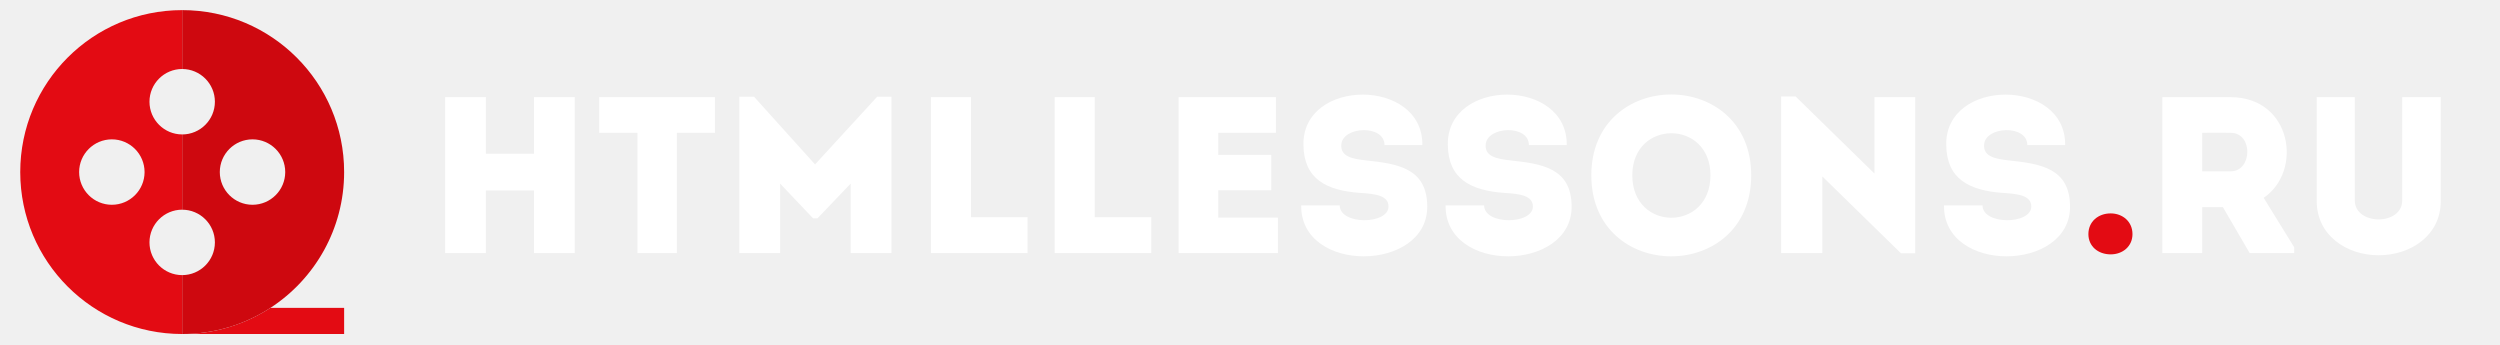
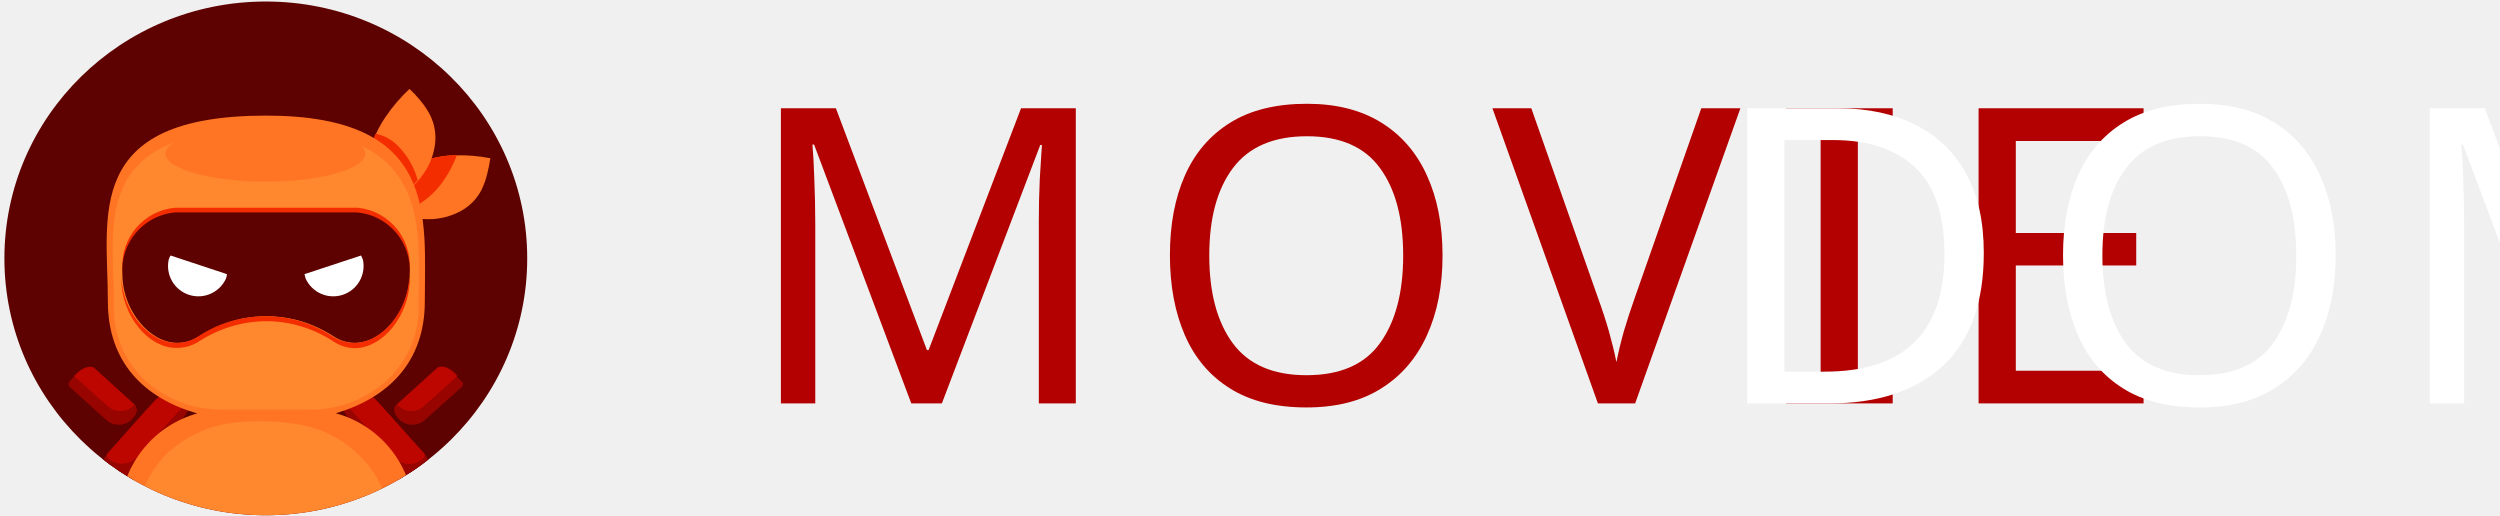
- <svg xmlns="http://www.w3.org/2000/svg" width="247" height="34" fill="none">
-   <path d="M18 33h16v-2.586h-7.277A15.924 15.924 0 0 1 18 33ZM18 27.182a3.236 3.236 0 0 1-3.232-3.232A3.236 3.236 0 0 1 18 20.716v-7.434a3.236 3.236 0 0 1-3.232-3.232A3.236 3.236 0 0 1 18 6.817V1C9.163 1 2 8.163 2 17s7.163 16 16 16v-5.818Zm-6.95-6.95A3.236 3.236 0 0 1 7.818 17a3.236 3.236 0 0 1 3.232-3.232A3.236 3.236 0 0 1 14.284 17a3.236 3.236 0 0 1-3.232 3.232Z" fill="#E30B13" />
-   <path d="M34 17c0-8.837-7.163-16-16-16v5.818a3.236 3.236 0 0 1 3.232 3.232A3.236 3.236 0 0 1 18 13.284v7.434a3.236 3.236 0 0 1 3.232 3.233A3.236 3.236 0 0 1 18 27.181V33c3.218 0 6.214-.95 8.723-2.586C31.103 27.56 34 22.618 34 17Zm-9.05-3.232A3.236 3.236 0 0 1 28.181 17a3.236 3.236 0 0 1-3.232 3.232A3.236 3.236 0 0 1 21.716 17a3.236 3.236 0 0 1 3.233-3.232Z" fill="#CE080F" />
-   <path d="M56.784 9.6h-4.026v5.588h-4.752V9.6H43.98V25h4.026v-6.182h4.752V25h4.026V9.6Zm6.198 3.52V25h3.894V13.12h3.762V9.6h-11.44v3.52h3.784Zm17.545 3.124L74.5 9.556h-1.452V25h4.026v-6.864l3.256 3.432h.44l3.278-3.432V25h4.026V9.556h-1.408l-6.138 6.688ZM95.935 9.6h-3.96V25h9.548v-3.542h-5.588V9.6Zm12.225 0h-3.96V25h9.548v-3.542h-5.588V9.6Zm17.9 0h-9.614V25h9.812v-3.498h-5.896v-2.706h5.236v-3.498h-5.236V13.12h5.698V9.6Zm6.306 10.692h-3.806c-.088 6.776 12.452 6.6 12.452.132 0-3.85-2.992-4.246-6.05-4.576-1.386-.154-2.53-.396-2.442-1.562.132-1.826 4.268-2.002 4.268.044h3.74c.088-6.644-11.88-6.644-11.748 0 .044 3.344 2.244 4.488 5.588 4.73 1.54.088 2.816.264 2.816 1.342 0 1.804-4.818 1.848-4.818-.11Zm14.265 0h-3.806c-.088 6.776 12.452 6.6 12.452.132 0-3.85-2.992-4.246-6.05-4.576-1.386-.154-2.53-.396-2.442-1.562.132-1.826 4.268-2.002 4.268.044h3.74c.088-6.644-11.88-6.644-11.748 0 .044 3.344 2.244 4.488 5.588 4.73 1.54.088 2.816.264 2.816 1.342 0 1.804-4.818 1.848-4.818-.11Zm26.388-2.97c0-10.648-15.796-10.648-15.796 0 0 10.67 15.796 10.67 15.796 0Zm-11.748 0c0-5.544 7.722-5.544 7.722 0 0 5.588-7.722 5.588-7.722 0Zm26.544 7.7h1.408V9.6h-4.026v7.546l-7.788-7.612h-1.43V25h4.07v-7.568l7.766 7.59Zm8.059-4.73h-3.806c-.088 6.776 12.452 6.6 12.452.132 0-3.85-2.992-4.246-6.05-4.576-1.386-.154-2.53-.396-2.442-1.562.132-1.826 4.268-2.002 4.268.044h3.74c.087-6.644-11.88-6.644-11.748 0 .044 3.344 2.244 4.488 5.588 4.73 1.54.088 2.816.264 2.816 1.342 0 1.804-4.818 1.848-4.818-.11Zm27.777-.748c3.894-2.64 2.794-9.922-3.256-9.944h-6.754V25h3.938v-4.532h2.046l2.64 4.532h4.4v-.572l-3.014-4.884Zm-3.256-2.618h-2.816V13.12c.924 0 1.892-.022 2.816 0 2.244.022 2.134 3.806 0 3.806Zm14.613 4.752c-1.144 0-2.354-.616-2.354-1.87V9.6h-3.762v10.274c0 3.388 2.97 5.346 6.116 5.346 3.168 0 6.138-1.958 6.138-5.346V9.6h-3.806v10.208c0 1.254-1.188 1.87-2.332 1.87Z" fill="#fff" />
-   <path d="M208.533 25.132c1.188 0 2.156-.792 2.156-2.002 0-1.232-.968-2.046-2.156-2.046-1.232 0-2.2.814-2.2 2.046 0 1.21.968 2.002 2.2 2.002Z" fill="#E30B13" />
+ <svg xmlns="http://www.w3.org/2000/svg" viewBox="0 0 164.78 34">
+   <defs>
+     <style>.cls-1{fill:none;}.cls-2{isolation:isolate;}.cls-3,.cls-7{fill:#5d0200;}.cls-4{clip-path:url(#clip-path);}.cls-5,.cls-8{fill:#ff7524;}.cls-6{fill:#f42d00;}.cls-7,.cls-8{mix-blend-mode:screen;}.cls-8{opacity:0.28;}.cls-9{fill:#fff;}.cls-10{font-size:27.25px;fill:#b30000;font-family:AA_American_Captain, AA American Captain;letter-spacing:0.07em;}</style>
+     <clipPath id="clip-path">
+       <ellipse class="cls-1" cx="17.52" cy="17.03" rx="17.23" ry="16.93" />
+     </clipPath>
+   </defs>
+   <g class="cls-2">
+     <g>
+       <ellipse class="cls-3" cx="17.52" cy="17.03" rx="17.23" ry="16.93" />
+       <g class="cls-4">
+         <path class="cls-5" d="M29.94,10.24a6.25,6.25,0,0,0-1.66.26,4.76,4.76,0,0,0-2.53,1.85l-.6,1.15a5.43,5.43,0,0,0,3.38.94,4.49,4.49,0,0,0,1.86-.54,3.34,3.34,0,0,0,1.34-1.37,5.13,5.13,0,0,0,.39-1.1,9.53,9.53,0,0,0,.2-1A10.55,10.55,0,0,0,29.94,10.24Z" />
+         <path class="cls-6" d="M27.15,13.75a8,8,0,0,0,1.18-.82,5.58,5.58,0,0,0,1-1.16,7.43,7.43,0,0,0,.78-1.54h-.18a6.25,6.25,0,0,0-1.66.26,4.76,4.76,0,0,0-2.53,1.85l-.6,1.15a5.14,5.14,0,0,0,1.24.62A4.44,4.44,0,0,0,27.15,13.75Z" />
+         <path class="cls-5" d="M25.41,7.71a6.82,6.82,0,0,0-.78,1.49,4.83,4.83,0,0,0,0,3.14l.56,1.16A5.42,5.42,0,0,0,28,11.33a4.32,4.32,0,0,0,.67-1.8,3.35,3.35,0,0,0-.3-1.9,5.19,5.19,0,0,0-.66-1,7.53,7.53,0,0,0-.72-.77A11.1,11.1,0,0,0,25.41,7.71Z" />
+         <path class="cls-6" d="M27.21,11a5,5,0,0,0-.92-1.32A2.88,2.88,0,0,0,25,8.87a1.83,1.83,0,0,0-.25-.06l-.15.39a4.83,4.83,0,0,0,0,3.14l.56,1.16a5.44,5.44,0,0,0,2.37-1.63A5.74,5.74,0,0,0,27.21,11Z" />
+         <polygon class="cls-3" points="28.86 24.07 28.85 24.08 28.86 24.07 28.86 24.07" />
+         <path class="cls-3" d="M30.53,25.9l0,0h0l0,0h0l-3.25,2.93-1.67-1.83.4-.36.2-.18,2.67-2.41h0l0,0h0c.28-.19.84,0,1.28.51l0,.05a1.67,1.67,0,0,1,.33.5A.76.76,0,0,1,30.53,25.9Z" />
+         <path class="cls-7" d="M30.53,25.27a.38.38,0,0,1-.1.24,0,0,0,0,1,0,0v0h0L28,27.68a1.23,1.23,0,0,1-1.74-.09,1.14,1.14,0,0,1-.25-.42.47.47,0,0,1,.13-.51h0l2.66-2.41h0l0,0h0c.28-.2.83,0,1.27.5l0,.05A2.16,2.16,0,0,1,30.53,25.27Z" />
+         <path class="cls-7" d="M30.17,24.77l-2.23,2a1.24,1.24,0,0,1-1.75-.08l0-.05,2.67-2.41h0l0,0h0c.28-.2.84,0,1.28.5Z" />
+         <polygon class="cls-3" points="27.22 28.89 26.71 29.35 25.04 27.52 25.55 27.06 27.22 28.89" />
+         <path class="cls-3" d="M30.53,25.9l0,0,0,0Z" />
+         <path class="cls-3" d="M28.34,30.57a1.34,1.34,0,0,1-.43,1,1.32,1.32,0,0,1-1.85-.09L22.86,28a1.32,1.32,0,0,1-.22-1.45l.1-.17a1.57,1.57,0,0,1,.21-.24,1.31,1.31,0,0,1,1.85.09l.75.83,1.67,1.83.78.86a.76.76,0,0,1,.11.14A1.32,1.32,0,0,1,28.34,30.57Z" />
+         <path class="cls-7" d="M28.25,30.48a.49.49,0,0,1-.08.39,1.07,1.07,0,0,1-.2.23A1.3,1.3,0,0,1,26.12,31l-3.2-3.51a1.26,1.26,0,0,1-.31-.62.47.47,0,0,1,.07-.38h0a2.31,2.31,0,0,1,.2-.24,1.38,1.38,0,0,1,.89-.34,1.3,1.3,0,0,1,1,.43l.76.83L27.16,29l.78.86a.76.76,0,0,1,.11.14A1.22,1.22,0,0,1,28.25,30.48Z" />
+         <path class="cls-7" d="M27.94,29.87h0a.23.23,0,0,1,0,.29l-.09.09A1.32,1.32,0,0,1,26,30.16l-3.2-3.51h0a.2.2,0,0,1,0-.28l.09-.1a1.38,1.38,0,0,1,.89-.34,1.3,1.3,0,0,1,1,.43l.76.83L27.16,29Z" />
+         <polygon class="cls-3" points="6.17 24.07 6.18 24.08 6.17 24.07 6.17 24.07" />
+         <path class="cls-3" d="M4.51,25.9a0,0,0,0,0,0,0h0l0,0h0l3.24,2.93,1.67-1.83-.4-.36-.2-.18L6.22,24.11h0l0,0h0c-.28-.19-.83,0-1.27.51l0,.05a2.16,2.16,0,0,0-.33.5A.75.75,0,0,0,4.51,25.9Z" />
+         <path class="cls-7" d="M4.51,25.27a.43.43,0,0,0,.09.24l0,0v0h0L7,27.68a1.23,1.23,0,0,0,1.74-.09A1.33,1.33,0,0,0,9,27.17a.49.49,0,0,0-.13-.51h0L6.19,24.25h0l0,0h0c-.28-.2-.84,0-1.28.5l0,.05A1.84,1.84,0,0,0,4.51,25.27Z" />
+         <path class="cls-7" d="M4.86,24.77l2.24,2a1.23,1.23,0,0,0,1.74-.08l0-.05L6.22,24.25h0l0,0h0c-.28-.2-.83,0-1.27.5Z" />
+         <polygon class="cls-3" points="7.81 28.89 8.32 29.35 9.99 27.52 9.48 27.06 7.81 28.89" />
+         <path class="cls-3" d="M4.51,25.9l0,0a0,0,0,0,1,0,0Z" />
+         <path class="cls-3" d="M6.69,30.57a1.34,1.34,0,0,0,.43,1A1.32,1.32,0,0,0,9,31.51L12.17,28a1.32,1.32,0,0,0,.22-1.45,1,1,0,0,0-.1-.17,2.31,2.31,0,0,0-.2-.24,1.38,1.38,0,0,0-.89-.34,1.3,1.3,0,0,0-1,.43l-.76.83L7.81,28.89,7,29.75a.76.76,0,0,0-.11.14A1.32,1.32,0,0,0,6.69,30.57Z" />
+         <path class="cls-7" d="M6.78,30.48a.49.49,0,0,0,.08.39,1.43,1.43,0,0,0,.2.23A1.3,1.3,0,0,0,8.91,31l3.2-3.51a1.26,1.26,0,0,0,.31-.62.47.47,0,0,0-.07-.38h0a1.5,1.5,0,0,0-.2-.24,1.35,1.35,0,0,0-.88-.34,1.32,1.32,0,0,0-1,.43l-.76.83L7.87,29l-.77.86A.53.53,0,0,0,7,30,1.39,1.39,0,0,0,6.78,30.48Z" />
+         <path class="cls-7" d="M7.1,29.87h0a.21.21,0,0,0,0,.29l.09.09A1.32,1.32,0,0,0,9,30.16l3.21-3.51h0a.21.21,0,0,0,0-.28l-.09-.1a1.35,1.35,0,0,0-.88-.34,1.32,1.32,0,0,0-1,.43l-.76.83L7.87,29Z" />
+         <path class="cls-5" d="M22.13,27.24a7,7,0,0,1,5.14,6.2.48.48,0,0,1-.48.52H8.38a.48.48,0,0,1-.47-.52A7,7,0,0,1,13,27.25c-3.49-1-5.89-3.37-5.89-7.38,0-5.59-1.69-12.25,10.43-12.25C28.93,7.62,28,14.28,28,19.87,28,23.86,25.59,26.22,22.13,27.24Z" />
+         <path class="cls-8" d="M27.6,20A6.52,6.52,0,0,1,25,25.48,7.47,7.47,0,0,1,20.51,27H14.62a7.47,7.47,0,0,1-4.33-1.34A6.48,6.48,0,0,1,7.51,20c0-4.07-1-8.75,4-10.64-.38.23-.6.49-.6.77,0,1,3,1.84,6.59,1.84s6.58-.83,6.58-1.84a.76.76,0,0,0-.28-.54C28.11,11.66,27.6,16.13,27.6,20Z" />
+         <path class="cls-6" d="M27,17.77c0,.06,0,.11,0,.16-.08,2.19-1.74,4.34-3.63,4.34A2.52,2.52,0,0,1,22,21.84a8.93,8.93,0,0,0-2.13-1,8.12,8.12,0,0,0-2.31-.34,8.24,8.24,0,0,0-4.44,1.32,2.54,2.54,0,0,1-1.41.43c-1.89,0-3.56-2.15-3.64-4.34v-.16a3.82,3.82,0,0,1,3.51-4.06h12A3.82,3.82,0,0,1,27,17.77Z" />
+         <path class="cls-3" d="M27,18.1c0,.06,0,.11,0,.17-.08,2.18-1.74,4.33-3.63,4.33A2.59,2.59,0,0,1,22,22.18a8.59,8.59,0,0,0-2.13-1,8.06,8.06,0,0,0-6.75,1,2.61,2.61,0,0,1-1.41.42c-1.89,0-3.56-2.15-3.64-4.33V18.1A3.82,3.82,0,0,1,11.54,14h12A3.82,3.82,0,0,1,27,18.1Z" />
+         <path class="cls-6" d="M27,18.45c0,2.24-1.7,4.5-3.64,4.5A2.6,2.6,0,0,1,22,22.52a8.21,8.21,0,0,0-2.13-1,7.79,7.79,0,0,0-2.31-.35,8.25,8.25,0,0,0-4.44,1.33,2.63,2.63,0,0,1-1.41.43C9.73,23,8,20.69,8,18.45v-.18c.08,2.18,1.75,4.33,3.64,4.33a2.61,2.61,0,0,0,1.41-.42,8.06,8.06,0,0,1,6.75-1,8.59,8.59,0,0,1,2.13,1,2.59,2.59,0,0,0,1.41.42c1.89,0,3.55-2.15,3.63-4.33C27,18.33,27,18.39,27,18.45Z" />
+         <path class="cls-9" d="M11.24,16.84a1.11,1.11,0,0,0-.12.27,2,2,0,0,0,3.78,1.24,1.4,1.4,0,0,0,.06-.28Z" />
+         <path class="cls-9" d="M23.8,16.84l.12.27a2,2,0,0,1-3.78,1.24,2.86,2.86,0,0,1-.07-.28Z" />
+         <path class="cls-8" d="M25.64,34H9a7.11,7.11,0,0,1,1.9-4,7.78,7.78,0,0,1,4-2.07,14.5,14.5,0,0,1,4.46,0,7.25,7.25,0,0,1,3.86,1.67,7.47,7.47,0,0,1,1.46,1.61,5.84,5.84,0,0,1,.84,2.31C25.6,33.62,25.62,33.79,25.64,34Z" />
+       </g>
+       <text class="cls-10" transform="translate(48.83 26.59)">MOVIE<tspan class="cls-9" x="63.69" y="0">DOM</tspan>
+       </text>
+     </g>
+   </g>
</svg>
